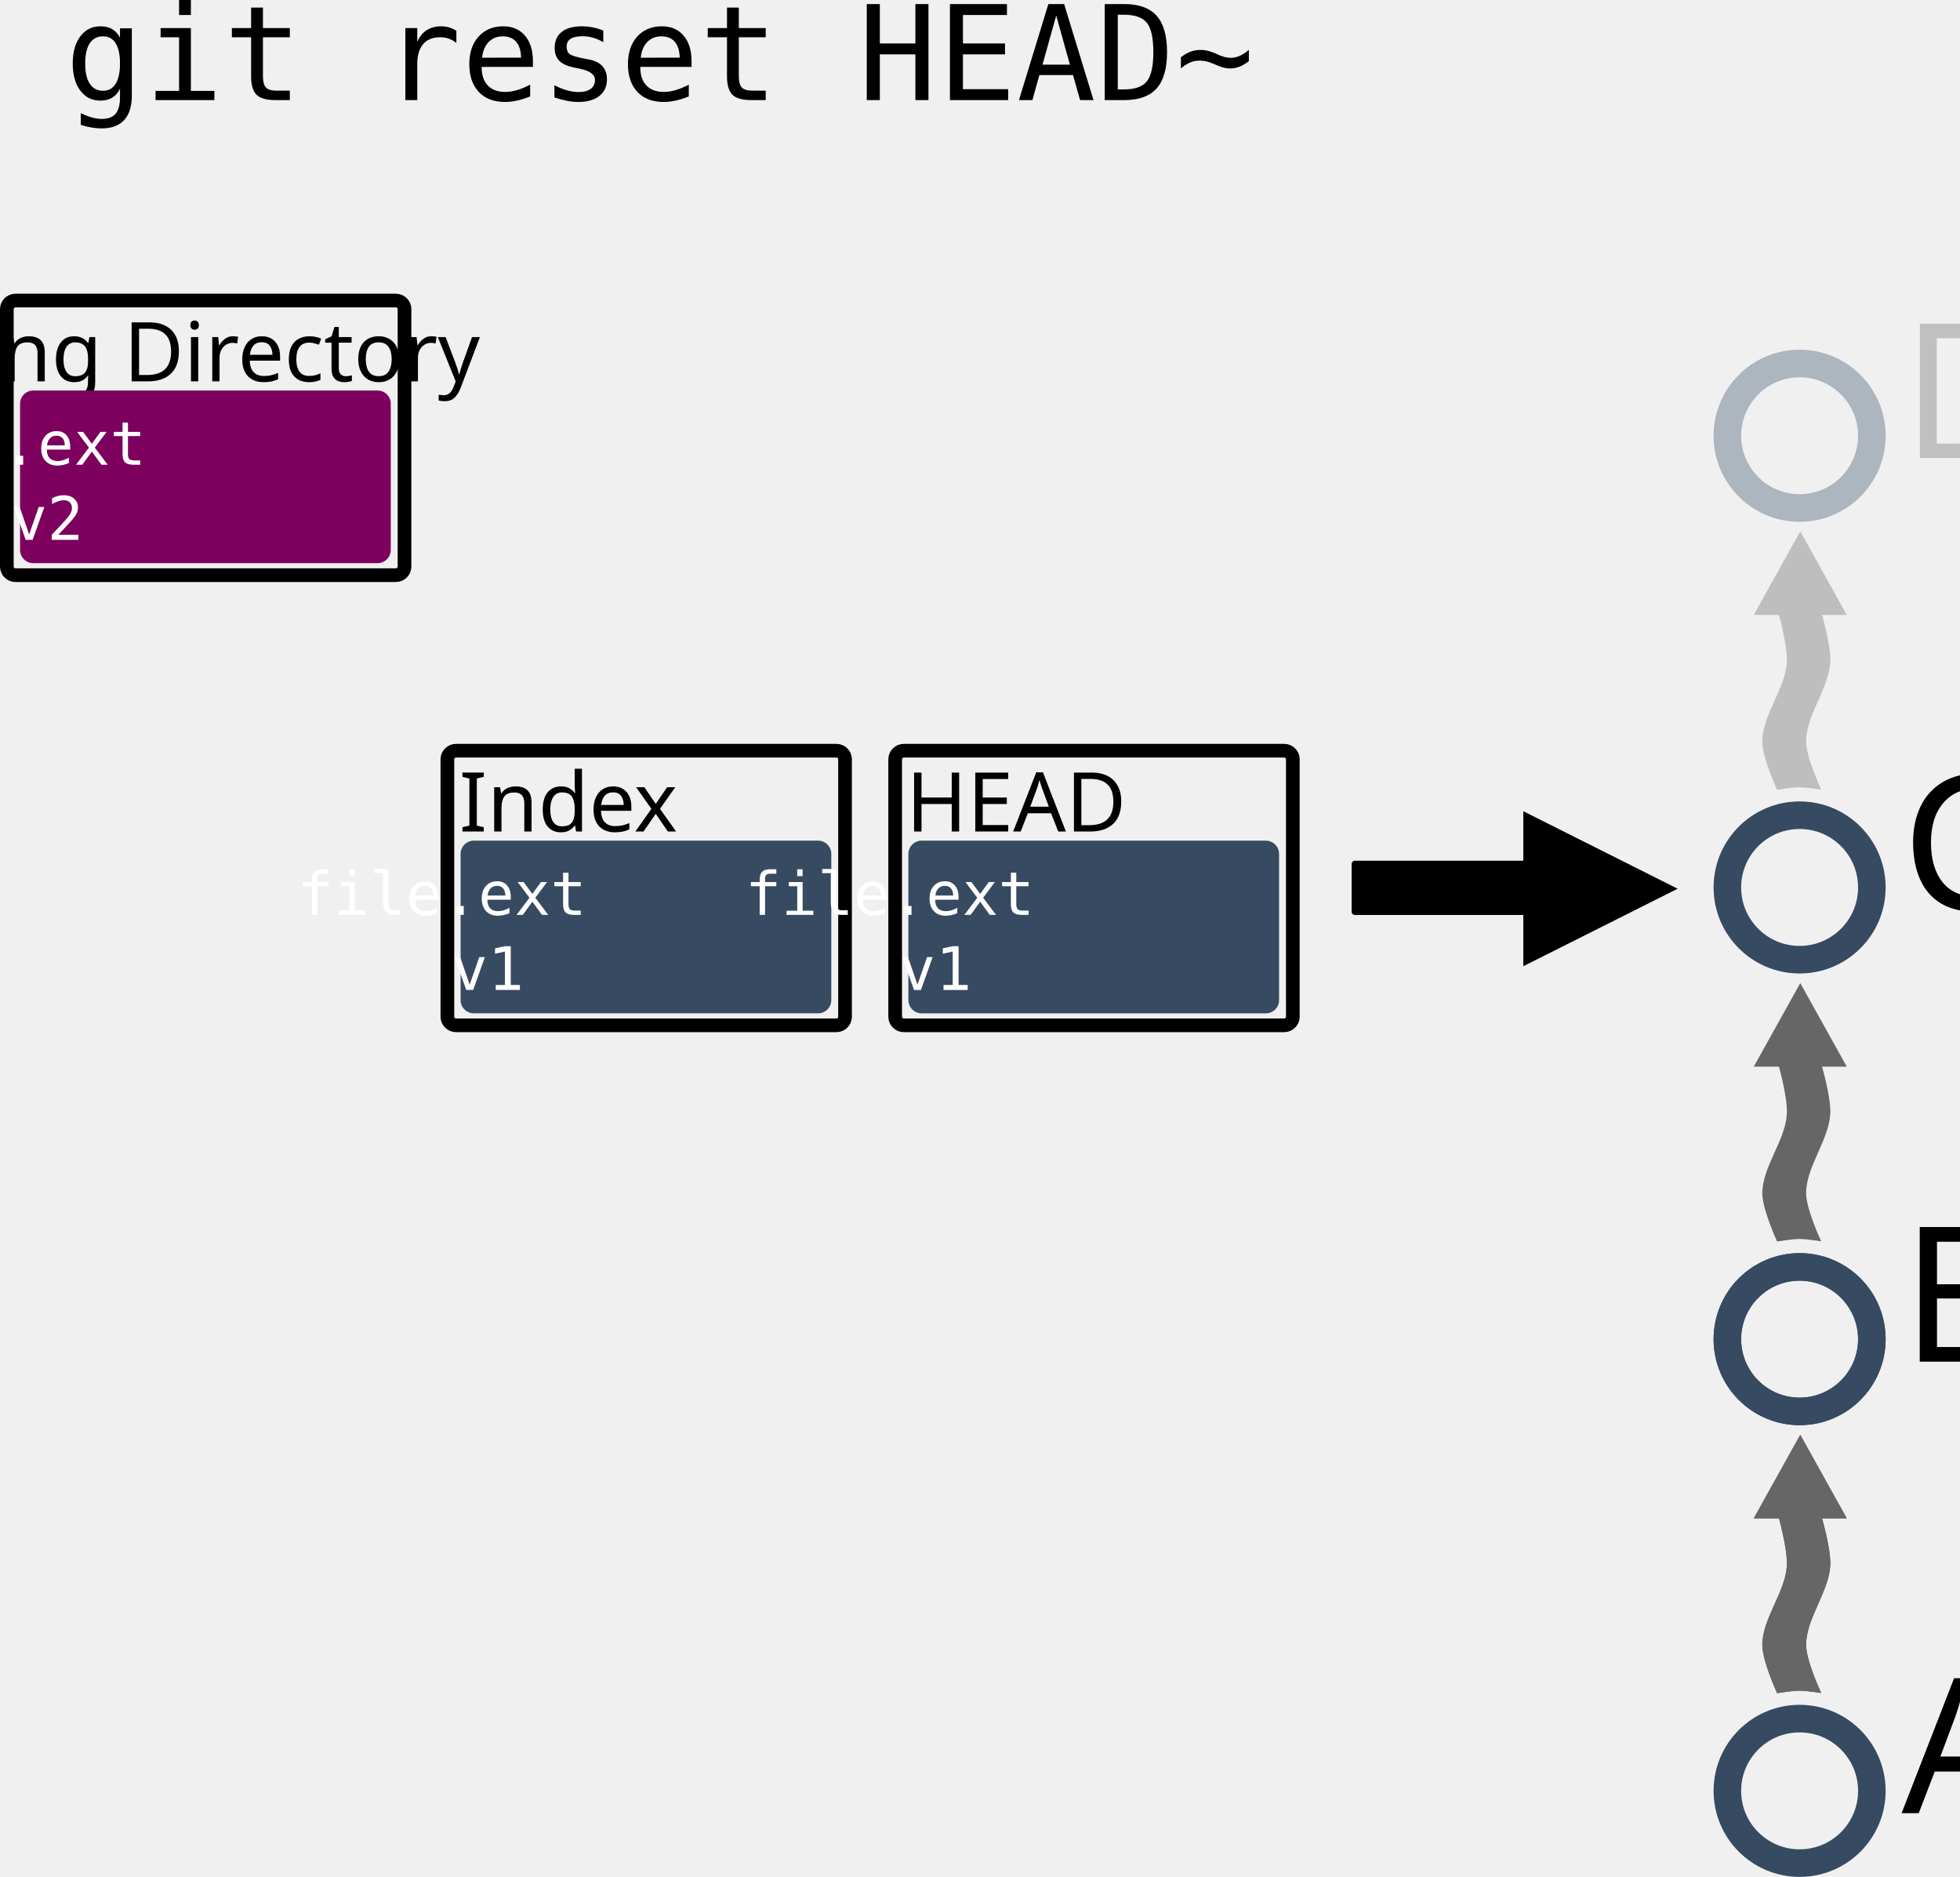
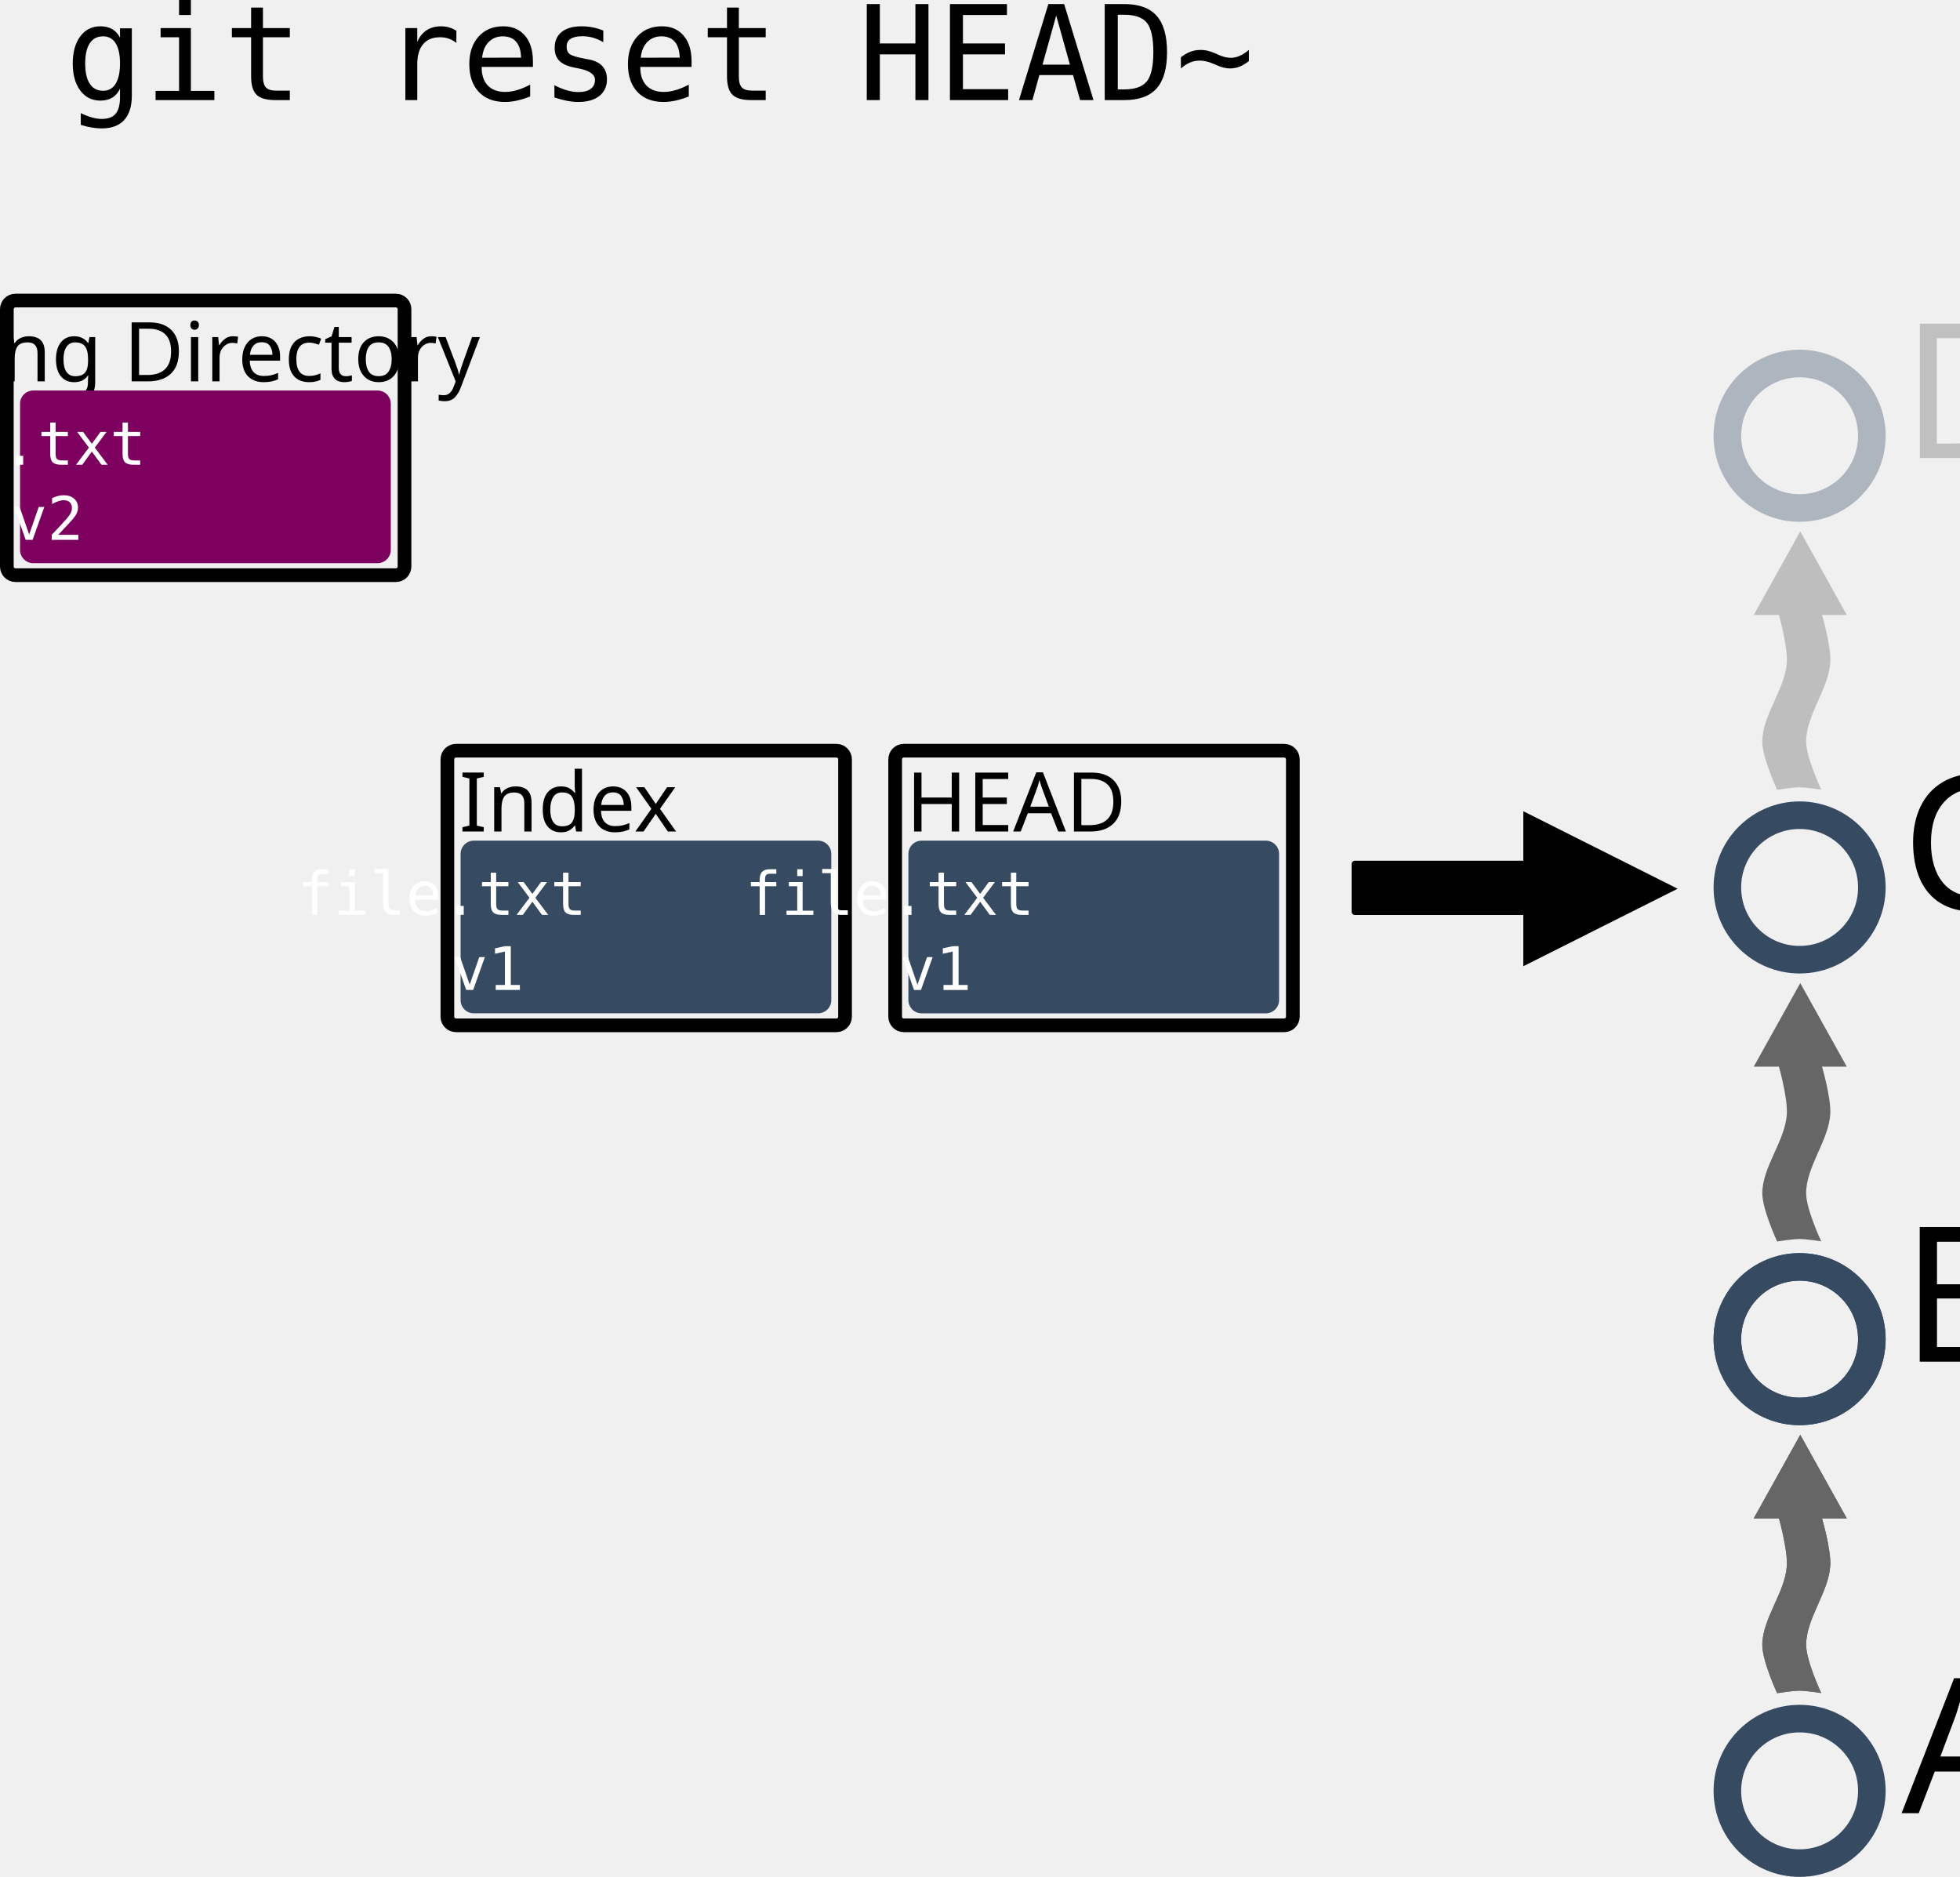
<svg xmlns="http://www.w3.org/2000/svg" version="1.1" id="svg7431" viewBox="0 0 1562.174 1495.847" height="422.161mm" width="440.88mm">
  <defs id="defs7433" />
  <g id="g6021" transform="matrix(6.291879,0,0,6.291879,-6430.89,14304.702)">
    <rect style="fill:#000000;fill-opacity:1;stroke:none;stroke-width:5.8;stroke-linejoin:round;stroke-miterlimit:4;stroke-dasharray:none;stroke-dashoffset:0;stroke-opacity:1" id="rect6023" width="6.876" height="29.734" x="-2164.493" y="-1223.044" ry="0.419" transform="matrix(0,1,-1,0,0,0)" />
    <path id="path6025" d="m 1215.06,-2151.129 0,-19.632 19.549,9.816 z" style="fill:#000000;fill-opacity:1;stroke:none;stroke-width:0;stroke-linejoin:miter;stroke-miterlimit:4;stroke-dasharray:none;stroke-opacity:0.624" />
  </g>
  <text id="text6027" y="79.775" x="51.661" style="font-style:normal;font-variant:normal;font-weight:normal;font-stretch:normal;font-size:142.463px;line-height:125%;font-family:Photographs;-inkscape-font-specification:Photographs;letter-spacing:0px;word-spacing:0px;fill:#000000;fill-opacity:1;stroke:none;stroke-width:1px;stroke-linecap:butt;stroke-linejoin:miter;stroke-opacity:1" xml:space="preserve">
    <tspan style="font-style:normal;font-variant:normal;font-weight:normal;font-stretch:normal;font-size:105px;line-height:125%;font-family:monospace;-inkscape-font-specification:monospace;fill:#000000;fill-opacity:1" y="79.775" x="51.661" id="tspan6029">git reset HEAD~</tspan>
  </text>
  <circle style="fill:none;fill-opacity:1;stroke:#364a62;stroke-width:21.966;stroke-linejoin:miter;stroke-miterlimit:4;stroke-dasharray:none;stroke-opacity:1" id="circle6047" cx="1434.341" cy="1427.285" r="57.579" />
  <g style="fill:#666666;fill-opacity:1" transform="matrix(6,0,0,5.261055,1041.636,-1948.849)" id="g6049">
    <path style="fill:#666666;fill-opacity:1;stroke:none;stroke-width:0;stroke-linejoin:miter;stroke-miterlimit:4;stroke-dasharray:none;stroke-opacity:0.624" d="m 62.464,626.931 c 0,0 -1.975,-4.87 -1.97,-7.315 0.008,-3.98 3.012,-7.925 3.256,-11.905 0.16,-2.606 -1.176,-7.814 -1.176,-7.814 l 5.724,0.025 c 0,0 1.364,5.141 1.225,7.715 -0.217,4.012 -3.224,7.991 -3.206,12.003 0.011,2.429 2.007,7.265 2.007,7.265 0,0 -1.924,-0.358 -2.897,-0.355 -0.996,0.003 -2.963,0.38 -2.963,0.38 z" id="path6051" />
    <path style="fill:#666666;fill-opacity:1;stroke:none;stroke-width:0;stroke-linejoin:miter;stroke-miterlimit:4;stroke-dasharray:none;stroke-opacity:0.624" d="m 71.718,600.445 -12.361,0 6.181,-12.662 z" id="path6053" />
  </g>
  <circle r="57.579" cy="1067.285" cx="1434.341" id="circle6055" style="fill:none;fill-opacity:1;stroke:#364a62;stroke-width:21.966;stroke-linejoin:miter;stroke-miterlimit:4;stroke-dasharray:none;stroke-opacity:1" />
  <text xml:space="preserve" style="font-style:normal;font-variant:normal;font-weight:normal;font-stretch:normal;font-size:240px;line-height:125%;font-family:Photographs;-inkscape-font-specification:Photographs;letter-spacing:0px;word-spacing:0px;fill:#000000;fill-opacity:1;stroke:none;stroke-width:1px;stroke-linecap:butt;stroke-linejoin:miter;stroke-opacity:1" x="1515.637" y="1085.062" id="text6057">
    <tspan id="tspan6059" x="1515.637" y="1085.062" style="font-style:normal;font-variant:normal;font-weight:normal;font-stretch:normal;font-size:150px;font-family:Photographs;-inkscape-font-specification:Photographs">B</tspan>
  </text>
  <text id="text6061" y="1445.062" x="1515.637" style="font-style:normal;font-variant:normal;font-weight:normal;font-stretch:normal;font-size:240px;line-height:125%;font-family:Photographs;-inkscape-font-specification:Photographs;letter-spacing:0px;word-spacing:0px;fill:#000000;fill-opacity:1;stroke:none;stroke-width:1px;stroke-linecap:butt;stroke-linejoin:miter;stroke-opacity:1" xml:space="preserve">
    <tspan style="font-style:normal;font-variant:normal;font-weight:normal;font-stretch:normal;font-size:150px;font-family:Photographs;-inkscape-font-specification:Photographs" y="1445.062" x="1515.637" id="tspan6063">A</tspan>
  </text>
  <g id="g6065" transform="matrix(6,0,0,5.261055,1041.636,-1948.849)" style="fill:#666666;fill-opacity:1">
    <path id="path6067" d="m 62.464,626.931 c 0,0 -1.975,-4.87 -1.97,-7.315 0.008,-3.98 3.012,-7.925 3.256,-11.905 0.16,-2.606 -1.176,-7.814 -1.176,-7.814 l 5.724,0.025 c 0,0 1.364,5.141 1.225,7.715 -0.217,4.012 -3.224,7.991 -3.206,12.003 0.011,2.429 2.007,7.265 2.007,7.265 0,0 -1.924,-0.358 -2.897,-0.355 -0.996,0.003 -2.963,0.38 -2.963,0.38 z" style="fill:#666666;fill-opacity:1;stroke:none;stroke-width:0;stroke-linejoin:miter;stroke-miterlimit:4;stroke-dasharray:none;stroke-opacity:0.624" />
    <path id="path6069" d="m 71.718,600.445 -12.361,0 6.181,-12.662 z" style="fill:#666666;fill-opacity:1;stroke:none;stroke-width:0;stroke-linejoin:miter;stroke-miterlimit:4;stroke-dasharray:none;stroke-opacity:0.624" />
  </g>
  <circle style="fill:none;fill-opacity:1;stroke:#364a62;stroke-width:21.966;stroke-linejoin:miter;stroke-miterlimit:4;stroke-dasharray:none;stroke-opacity:1" id="circle6071" cx="1434.341" cy="1067.285" r="57.579" />
  <text id="text6073" y="1085.062" x="1515.637" style="font-style:normal;font-variant:normal;font-weight:normal;font-stretch:normal;font-size:240px;line-height:125%;font-family:Photographs;-inkscape-font-specification:Photographs;letter-spacing:0px;word-spacing:0px;fill:#000000;fill-opacity:1;stroke:none;stroke-width:1px;stroke-linecap:butt;stroke-linejoin:miter;stroke-opacity:1" xml:space="preserve">
    <tspan style="font-style:normal;font-variant:normal;font-weight:normal;font-stretch:normal;font-size:150px;font-family:Photographs;-inkscape-font-specification:Photographs" y="1085.062" x="1515.637" id="tspan6075">B</tspan>
  </text>
  <circle r="57.579" cy="707.285" cx="1434.341" id="circle6077" style="fill:none;fill-opacity:1;stroke:#364a62;stroke-width:21.966;stroke-linejoin:miter;stroke-miterlimit:4;stroke-dasharray:none;stroke-opacity:1" />
  <g id="g6079" transform="matrix(6,0,0,5.261055,1041.636,-2308.849)" style="fill:#666666;fill-opacity:1">
    <path id="path6081" d="m 62.464,626.931 c 0,0 -1.975,-4.87 -1.97,-7.315 0.008,-3.98 3.012,-7.925 3.256,-11.905 0.16,-2.606 -1.176,-7.814 -1.176,-7.814 l 5.724,0.025 c 0,0 1.364,5.141 1.225,7.715 -0.217,4.012 -3.224,7.991 -3.206,12.003 0.011,2.429 2.007,7.265 2.007,7.265 0,0 -1.924,-0.358 -2.897,-0.355 -0.996,0.003 -2.963,0.38 -2.963,0.38 z" style="fill:#666666;fill-opacity:1;stroke:none;stroke-width:0;stroke-linejoin:miter;stroke-miterlimit:4;stroke-dasharray:none;stroke-opacity:0.624" />
    <path id="path6083" d="m 71.718,600.445 -12.361,0 6.181,-12.662 z" style="fill:#666666;fill-opacity:1;stroke:none;stroke-width:0;stroke-linejoin:miter;stroke-miterlimit:4;stroke-dasharray:none;stroke-opacity:0.624" />
  </g>
  <g id="g6085" transform="matrix(6,0,0,5.261055,1041.636,-2668.849)" style="opacity:0.2;fill:#666666;fill-opacity:1;stroke-width:3.91;stroke-miterlimit:4;stroke-dasharray:none">
    <path id="path6087" d="m 62.464,626.931 c 0,0 -1.975,-4.87 -1.97,-7.315 0.008,-3.98 3.012,-7.925 3.256,-11.905 0.16,-2.606 -1.176,-7.814 -1.176,-7.814 l 5.724,0.025 c 0,0 1.364,5.141 1.225,7.715 -0.217,4.012 -3.224,7.991 -3.206,12.003 0.011,2.429 2.007,7.265 2.007,7.265 0,0 -1.924,-0.358 -2.897,-0.355 -0.996,0.003 -2.963,0.38 -2.963,0.38 z" style="fill:#666666;fill-opacity:1;stroke:none;stroke-width:3.91;stroke-linejoin:miter;stroke-miterlimit:4;stroke-dasharray:none;stroke-opacity:0.624" />
    <path id="path6089" d="m 71.718,600.445 -12.361,0 6.181,-12.662 z" style="fill:#666666;fill-opacity:1;stroke:none;stroke-width:3.91;stroke-linejoin:miter;stroke-miterlimit:4;stroke-dasharray:none;stroke-opacity:0.624" />
  </g>
  <circle style="opacity:0.2;fill:none;fill-opacity:1;stroke:#364a62;stroke-width:21.966;stroke-linejoin:miter;stroke-miterlimit:4;stroke-dasharray:none;stroke-opacity:1" id="circle6091" cx="1434.341" cy="347.285" r="57.579" />
  <text id="text6093" y="365.062" x="1515.637" style="font-style:normal;font-variant:normal;font-weight:normal;font-stretch:normal;font-size:240px;line-height:125%;font-family:Photographs;-inkscape-font-specification:Photographs;letter-spacing:0px;word-spacing:0px;opacity:0.2;fill:#000000;fill-opacity:1;stroke:none;stroke-width:3.661;stroke-linecap:butt;stroke-linejoin:miter;stroke-miterlimit:4;stroke-dasharray:none;stroke-opacity:1" xml:space="preserve">
    <tspan style="font-style:normal;font-variant:normal;font-weight:normal;font-stretch:normal;font-size:150px;font-family:Photographs;-inkscape-font-specification:Photographs;stroke-width:3.661;stroke-miterlimit:4;stroke-dasharray:none" y="365.062" x="1515.637" id="tspan6095">D</tspan>
  </text>
  <text xml:space="preserve" style="font-style:normal;font-variant:normal;font-weight:normal;font-stretch:normal;font-size:240px;line-height:125%;font-family:Photographs;-inkscape-font-specification:Photographs;letter-spacing:0px;word-spacing:0px;fill:#000000;fill-opacity:1;stroke:none;stroke-width:1px;stroke-linecap:butt;stroke-linejoin:miter;stroke-opacity:1" x="1515.637" y="725.062" id="text6097">
    <tspan id="tspan6099" x="1515.637" y="725.062" style="font-style:normal;font-variant:normal;font-weight:normal;font-stretch:normal;font-size:150px;font-family:Photographs;-inkscape-font-specification:Photographs">C</tspan>
  </text>
  <g style="opacity:0.2;fill:#666666;fill-opacity:1;stroke-width:3.91;stroke-miterlimit:4;stroke-dasharray:none" transform="matrix(6,0,0,5.261055,1041.636,-2668.849)" id="g6101">
    <path style="fill:#666666;fill-opacity:1;stroke:none;stroke-width:3.91;stroke-linejoin:miter;stroke-miterlimit:4;stroke-dasharray:none;stroke-opacity:0.624" d="m 62.464,626.931 c 0,0 -1.975,-4.87 -1.97,-7.315 0.008,-3.98 3.012,-7.925 3.256,-11.905 0.16,-2.606 -1.176,-7.814 -1.176,-7.814 l 5.724,0.025 c 0,0 1.364,5.141 1.225,7.715 -0.217,4.012 -3.224,7.991 -3.206,12.003 0.011,2.429 2.007,7.265 2.007,7.265 0,0 -1.924,-0.358 -2.897,-0.355 -0.996,0.003 -2.963,0.38 -2.963,0.38 z" id="path6103" />
    <path style="fill:#666666;fill-opacity:1;stroke:none;stroke-width:3.91;stroke-linejoin:miter;stroke-miterlimit:4;stroke-dasharray:none;stroke-opacity:0.624" d="m 71.718,600.445 -12.361,0 6.181,-12.662 z" id="path6105" />
  </g>
  <circle r="57.579" cy="347.285" cx="1434.341" id="circle6107" style="opacity:0.2;fill:none;fill-opacity:1;stroke:#364a62;stroke-width:21.966;stroke-linejoin:miter;stroke-miterlimit:4;stroke-dasharray:none;stroke-dashoffset:0.732;stroke-opacity:1" />
  <g id="g5143" transform="matrix(2.473827,0,0,2.473827,-4934.545,21341.235)">
    <rect style="fill:none;fill-opacity:1;stroke:#000000;stroke-width:4.41;stroke-linejoin:round;stroke-miterlimit:4;stroke-dasharray:none;stroke-opacity:1" id="rect5145" width="128.121" height="88.461" x="2138.84" y="-8384.955" ry="2.77" />
    <text id="text5147" y="-8358.931" x="2202.973" style="font-style:normal;font-variant:normal;font-weight:normal;font-stretch:normal;font-size:38.697px;line-height:125%;font-family:Photographs;-inkscape-font-specification:Photographs;letter-spacing:0px;word-spacing:0px;fill:#000000;fill-opacity:1;stroke:none;stroke-width:1px;stroke-linecap:butt;stroke-linejoin:miter;stroke-opacity:1" xml:space="preserve">
      <tspan style="font-style:normal;font-variant:normal;font-weight:normal;font-stretch:normal;font-size:26.604px;line-height:125%;font-family:Photographs;-inkscape-font-specification:Photographs;text-align:center;text-anchor:middle;fill:#000000;fill-opacity:1" y="-8358.931" x="2202.973" id="tspan5149">Index</tspan>
    </text>
    <g id="g5151" transform="matrix(0.9674199,0,0,0.9674199,-377.83,-5672.257)">
      <rect ry="4.411" y="-2774.102" x="2605.826" height="57.5" width="123.458" id="rect5153" style="opacity:1;fill:#364a62;fill-opacity:1;stroke:none;stroke-width:5.8;stroke-linejoin:round;stroke-miterlimit:4;stroke-dasharray:none;stroke-dashoffset:0;stroke-opacity:1" />
      <text id="text5155" y="-2749.381" x="2668.237" style="font-style:normal;font-variant:normal;font-weight:normal;font-stretch:normal;font-size:58.636px;line-height:125%;font-family:Photographs;-inkscape-font-specification:Photographs;letter-spacing:0px;word-spacing:0px;fill:#ffffff;fill-opacity:1;stroke:none;stroke-width:1px;stroke-linecap:butt;stroke-linejoin:miter;stroke-opacity:1" xml:space="preserve">
-         <tspan style="font-style:normal;font-variant:normal;font-weight:normal;font-stretch:normal;font-size:20px;line-height:125%;font-family:monospace;-inkscape-font-specification:monospace;text-align:center;text-anchor:middle;fill:#ffffff;fill-opacity:1" y="-2749.381" x="2668.237" id="tspan5157">file.ext</tspan>
+         <tspan style="font-style:normal;font-variant:normal;font-weight:normal;font-stretch:normal;font-size:20px;line-height:125%;font-family:monospace;-inkscape-font-specification:monospace;text-align:center;text-anchor:middle;fill:#ffffff;fill-opacity:1" y="-2749.381" x="2668.237" id="tspan5157">file.txt</tspan>
        <tspan id="tspan5159" style="font-style:normal;font-variant:normal;font-weight:normal;font-stretch:normal;font-size:20px;line-height:125%;font-family:monospace;-inkscape-font-specification:monospace;text-align:center;text-anchor:middle;fill:#ffffff;fill-opacity:1" y="-2724.381" x="2668.237">v1</tspan>
      </text>
    </g>
  </g>
  <g transform="matrix(6,0,0,6,-4828.963,50756.045)" id="g5161">
    <rect ry="1.142" y="-8359.623" x="923.74" height="36.473" width="52.825" id="rect5163" style="fill:none;fill-opacity:1;stroke:#000000;stroke-width:1.818;stroke-linejoin:round;stroke-miterlimit:4;stroke-dasharray:none;stroke-opacity:1" />
    <text xml:space="preserve" style="font-style:normal;font-variant:normal;font-weight:normal;font-stretch:normal;font-size:15.955px;line-height:125%;font-family:Photographs;-inkscape-font-specification:Photographs;letter-spacing:0px;word-spacing:0px;fill:#000000;fill-opacity:1;stroke:none;stroke-width:1px;stroke-linecap:butt;stroke-linejoin:miter;stroke-opacity:1" x="950.183" y="-8348.894" id="text5165">
      <tspan id="tspan5167" x="950.183" y="-8348.894" style="font-style:normal;font-variant:normal;font-weight:normal;font-stretch:normal;font-size:10.969px;line-height:125%;font-family:Photographs;-inkscape-font-specification:Photographs;text-align:center;text-anchor:middle;fill:#000000;fill-opacity:1">HEAD</tspan>
    </text>
    <g transform="matrix(0.3988716,0,0,0.3988716,-113.8941,-7241.165)" id="g5169">
      <rect style="opacity:1;fill:#364a62;fill-opacity:1;stroke:none;stroke-width:5.8;stroke-linejoin:round;stroke-miterlimit:4;stroke-dasharray:none;stroke-dashoffset:0;stroke-opacity:1" id="rect5171" width="123.458" height="57.5" x="2605.826" y="-2774.102" ry="4.411" />
      <text xml:space="preserve" style="font-style:normal;font-variant:normal;font-weight:normal;font-stretch:normal;font-size:58.636px;line-height:125%;font-family:Photographs;-inkscape-font-specification:Photographs;letter-spacing:0px;word-spacing:0px;fill:#ffffff;fill-opacity:1;stroke:none;stroke-width:1px;stroke-linecap:butt;stroke-linejoin:miter;stroke-opacity:1" x="2668.237" y="-2749.381" id="text5173">
-         <tspan id="tspan5176" x="2668.237" y="-2749.381" style="font-style:normal;font-variant:normal;font-weight:normal;font-stretch:normal;font-size:20px;line-height:125%;font-family:monospace;-inkscape-font-specification:monospace;text-align:center;text-anchor:middle;fill:#ffffff;fill-opacity:1">file.ext</tspan>
+         <tspan id="tspan5176" x="2668.237" y="-2749.381" style="font-style:normal;font-variant:normal;font-weight:normal;font-stretch:normal;font-size:20px;line-height:125%;font-family:monospace;-inkscape-font-specification:monospace;text-align:center;text-anchor:middle;fill:#ffffff;fill-opacity:1">file.txt</tspan>
        <tspan x="2668.237" y="-2724.381" style="font-style:normal;font-variant:normal;font-weight:normal;font-stretch:normal;font-size:20px;line-height:125%;font-family:monospace;-inkscape-font-specification:monospace;text-align:center;text-anchor:middle;fill:#ffffff;fill-opacity:1" id="tspan5178">v1</tspan>
      </text>
    </g>
  </g>
  <g transform="matrix(2.473827,0,0,2.473827,-6648.441,21953.65)" id="g5216">
    <rect ry="2.77" y="-8777.534" x="2689.718" height="88.461" width="128.121" id="rect5218" style="fill:none;fill-opacity:1;stroke:#000000;stroke-width:4.41;stroke-linejoin:round;stroke-miterlimit:4;stroke-dasharray:none;stroke-opacity:1" />
    <text xml:space="preserve" style="font-style:normal;font-variant:normal;font-weight:normal;font-stretch:normal;font-size:38.697px;line-height:125%;font-family:Photographs;-inkscape-font-specification:Photographs;letter-spacing:0px;word-spacing:0px;fill:#000000;fill-opacity:1;stroke:none;stroke-width:1px;stroke-linecap:butt;stroke-linejoin:miter;stroke-opacity:1" x="2753.851" y="-8751.511" id="text5220">
      <tspan id="tspan5222" x="2753.851" y="-8751.511" style="font-style:normal;font-variant:normal;font-weight:normal;font-stretch:normal;font-size:26.604px;line-height:125%;font-family:Photographs;-inkscape-font-specification:Photographs;text-align:center;text-anchor:middle;fill:#000000;fill-opacity:1">Working Directory</tspan>
    </text>
    <g id="g5224" transform="matrix(0.9674199,0,0,0.9674199,173.0477,-6277.669)">
      <rect style="opacity:1;fill:#7e005e;fill-opacity:1;stroke:none;stroke-width:5.8;stroke-linejoin:round;stroke-miterlimit:4;stroke-dasharray:none;stroke-dashoffset:0;stroke-opacity:1" id="rect5226" width="123.458" height="57.5" x="2605.826" y="-2554.102" ry="4.411" />
      <text xml:space="preserve" style="font-style:normal;font-variant:normal;font-weight:normal;font-stretch:normal;font-size:58.636px;line-height:125%;font-family:Photographs;-inkscape-font-specification:Photographs;letter-spacing:0px;word-spacing:0px;fill:#ffffff;fill-opacity:1;stroke:none;stroke-width:1px;stroke-linecap:butt;stroke-linejoin:miter;stroke-opacity:1" x="2668.237" y="-2529.381" id="text5228">
-         <tspan id="tspan5230" x="2668.237" y="-2529.381" style="font-style:normal;font-variant:normal;font-weight:normal;font-stretch:normal;font-size:20px;line-height:125%;font-family:monospace;-inkscape-font-specification:monospace;text-align:center;text-anchor:middle;fill:#ffffff;fill-opacity:1">file.ext</tspan>
+         <tspan id="tspan5230" x="2668.237" y="-2529.381" style="font-style:normal;font-variant:normal;font-weight:normal;font-stretch:normal;font-size:20px;line-height:125%;font-family:monospace;-inkscape-font-specification:monospace;text-align:center;text-anchor:middle;fill:#ffffff;fill-opacity:1">file.txt</tspan>
        <tspan x="2668.237" y="-2504.381" style="font-style:normal;font-variant:normal;font-weight:normal;font-stretch:normal;font-size:20px;line-height:125%;font-family:monospace;-inkscape-font-specification:monospace;text-align:center;text-anchor:middle;fill:#ffffff;fill-opacity:1" id="tspan5232">v2</tspan>
      </text>
    </g>
  </g>
</svg>
